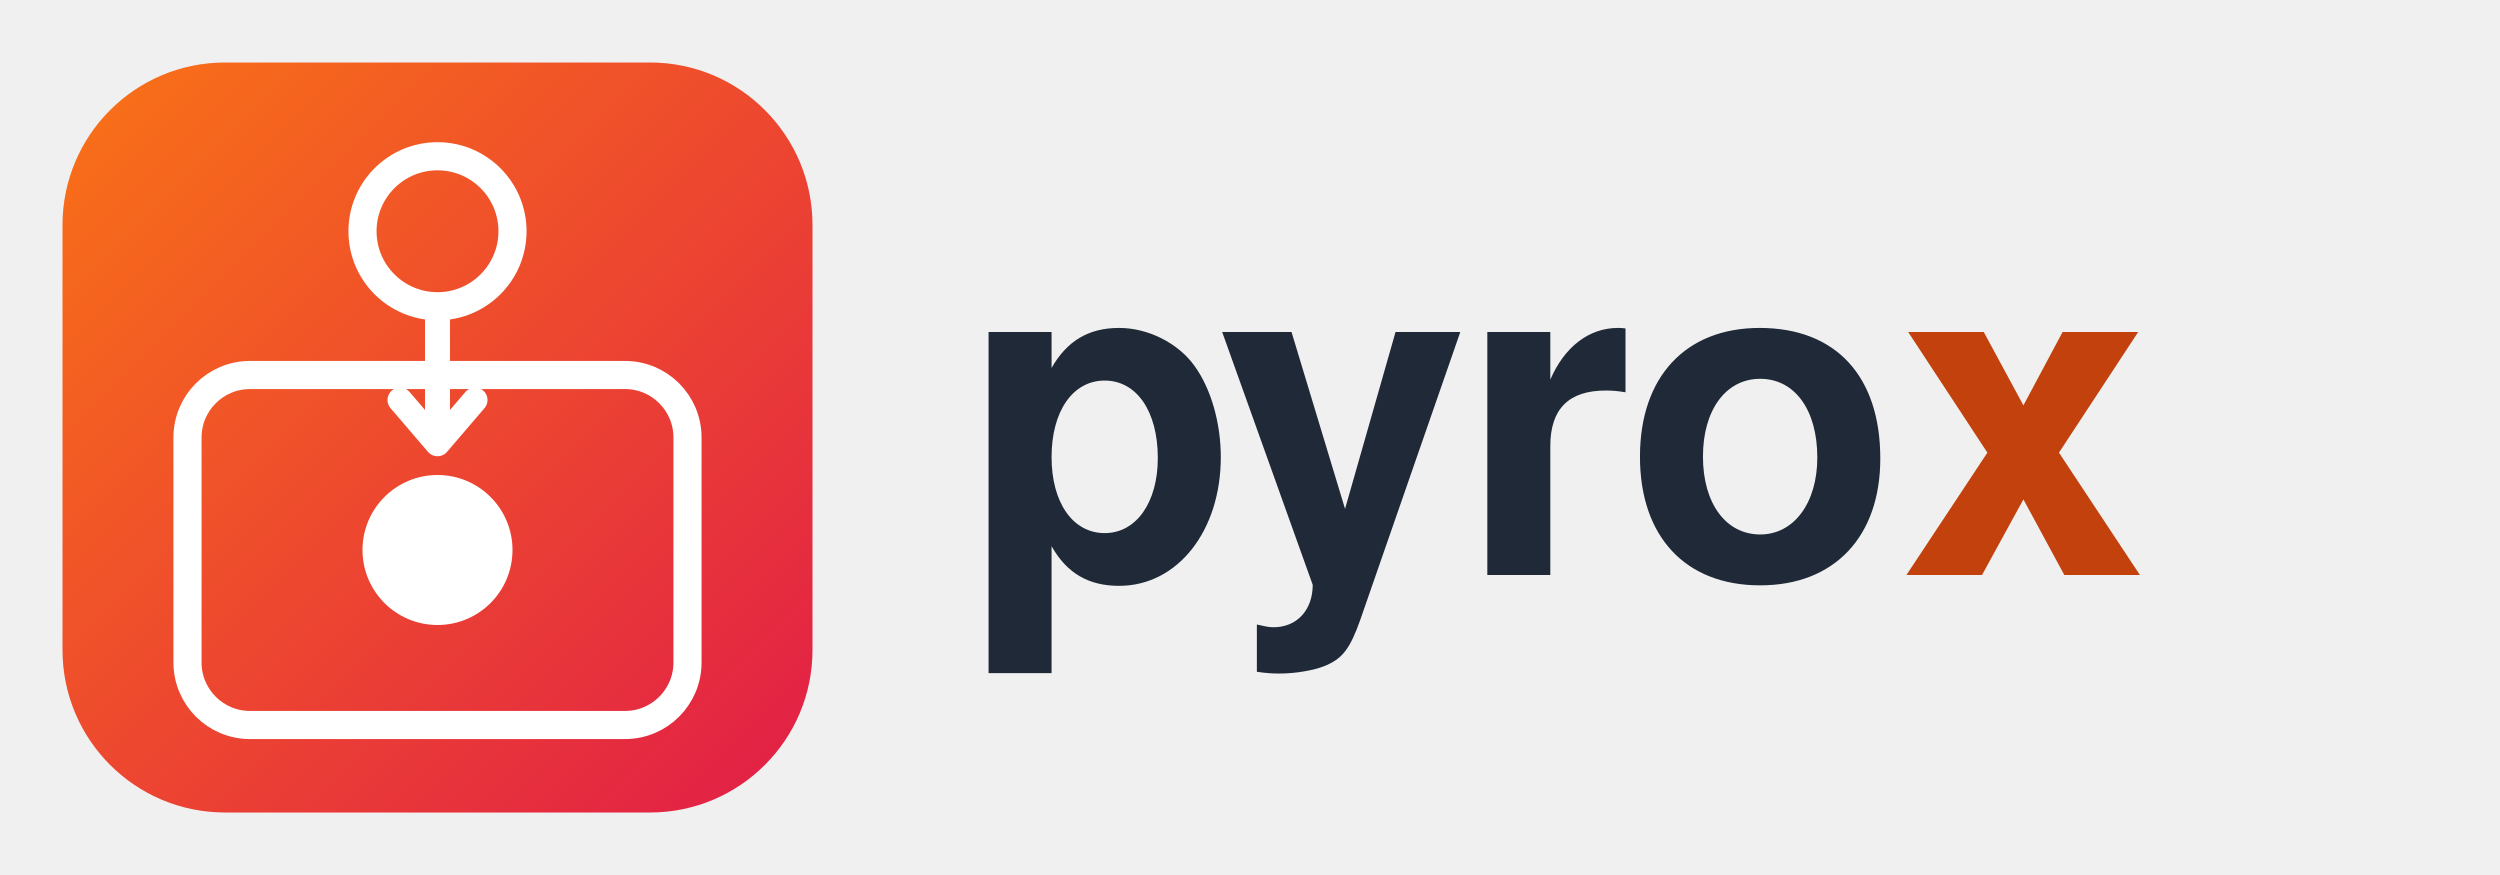
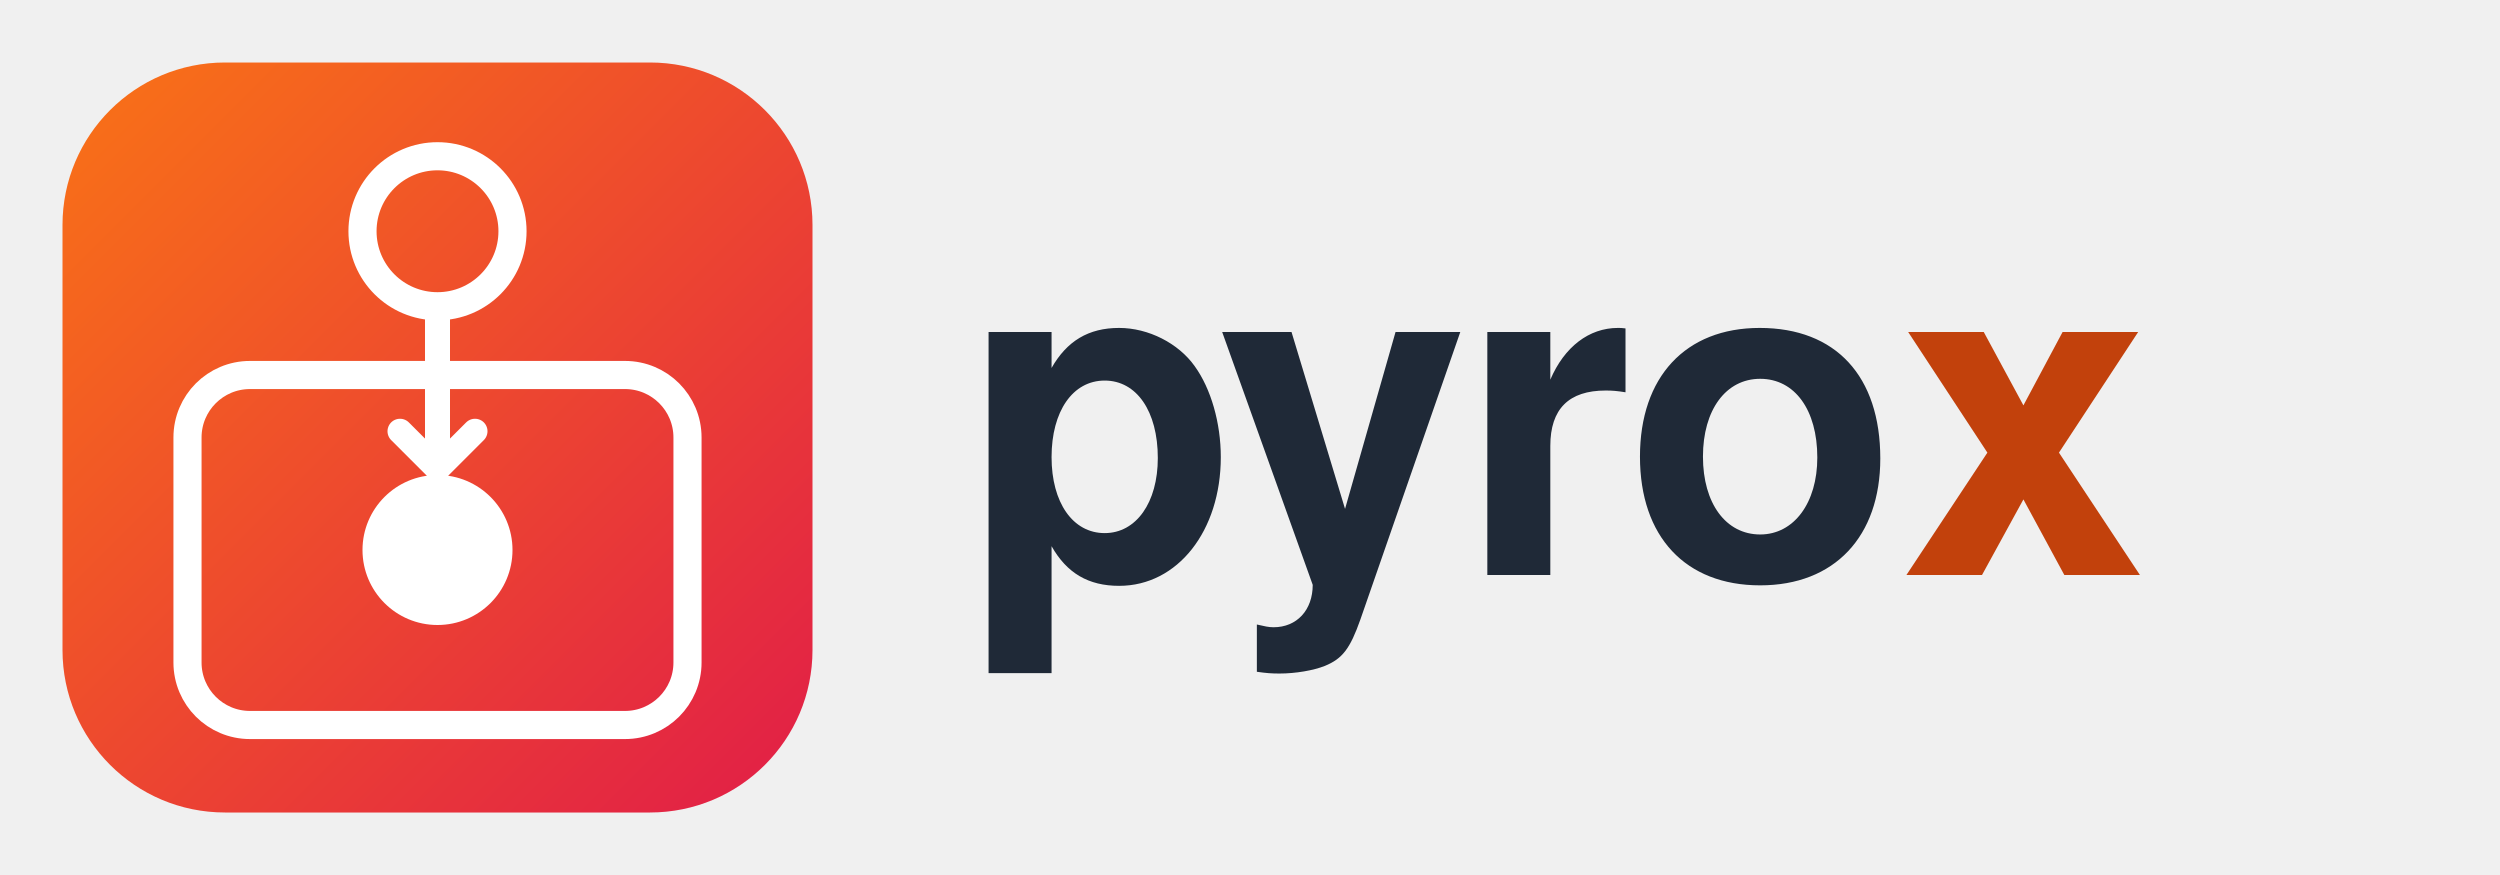
<svg xmlns="http://www.w3.org/2000/svg" width="400" height="140" viewBox="0 0 400 140" role="img" aria-label="pyrox">
  <defs>
    <linearGradient id="logo-light" x1="0" y1="0" x2="1" y2="1">
      <stop offset="0" stop-color="#F97316" />
      <stop offset="1" stop-color="#E11D48" />
    </linearGradient>
  </defs>
  <g transform="translate(6 6) scale(1)">
    <rect x="4" y="4" width="120" height="120" rx="26" fill="url(#logo-light)" />
    <rect x="24" y="54" width="80" height="56" rx="10" fill="none" stroke="#FFFFFF" stroke-width="4.5" />
    <circle cx="64" cy="31" r="12" fill="none" stroke="#FFFFFF" stroke-width="4.5" />
-     <path d="M64 44 L64 63" stroke="#FFFFFF" stroke-width="4" stroke-linecap="round" />
-     <path d="M58 58 L64 65 L70 58" fill="none" stroke="#FFFFFF" stroke-width="4" stroke-linecap="round" stroke-linejoin="round" />
+     <path d="M64 44 L64 69" stroke="#FFFFFF" stroke-width="4" stroke-linecap="round" />
+     <path d="M58 63 L64 69 L70 63" fill="none" stroke="#FFFFFF" stroke-width="4" stroke-linecap="round" stroke-linejoin="round" />
    <circle cx="64" cy="82" r="12" fill="#FFFFFF" />
  </g>
  <text x="154" y="92" font-family="ui-sans-serif, -apple-system, 'Segoe UI', Helvetica, Arial, sans-serif" font-size="72" font-weight="700" letter-spacing="-1.5" fill="#1F2937">pyro<tspan fill="#C2410C">x</tspan>
  </text>
</svg>
